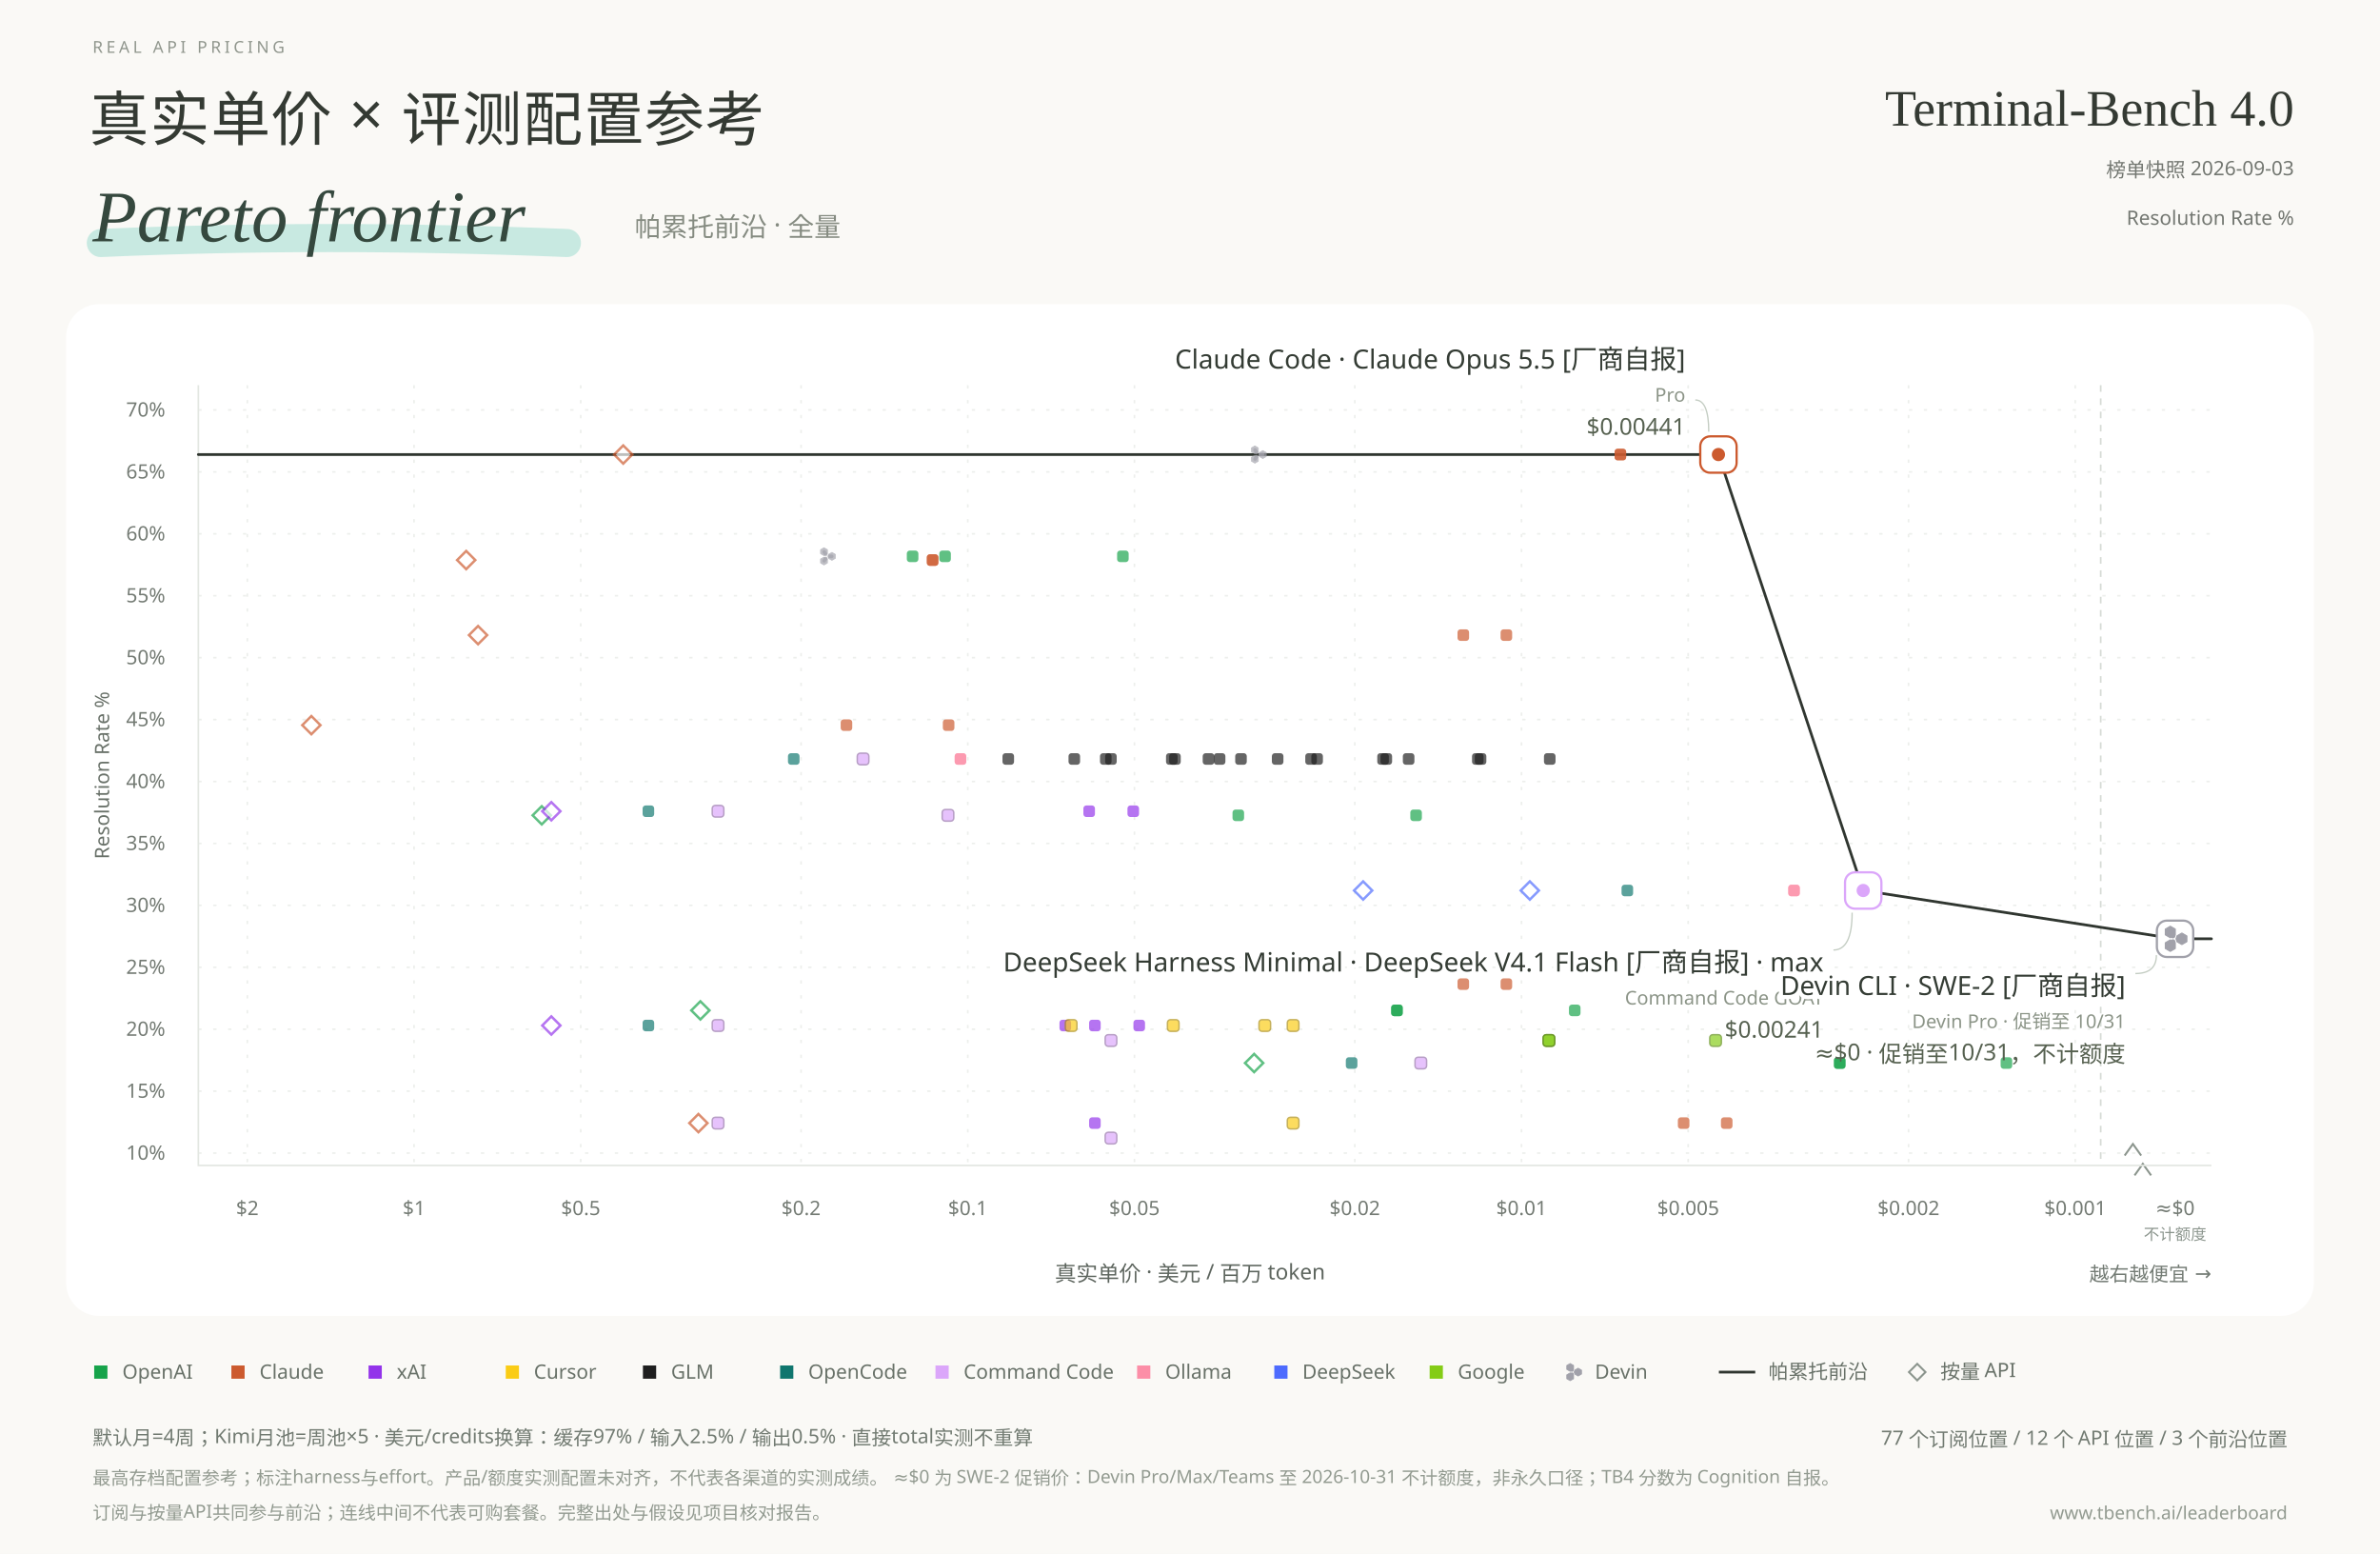
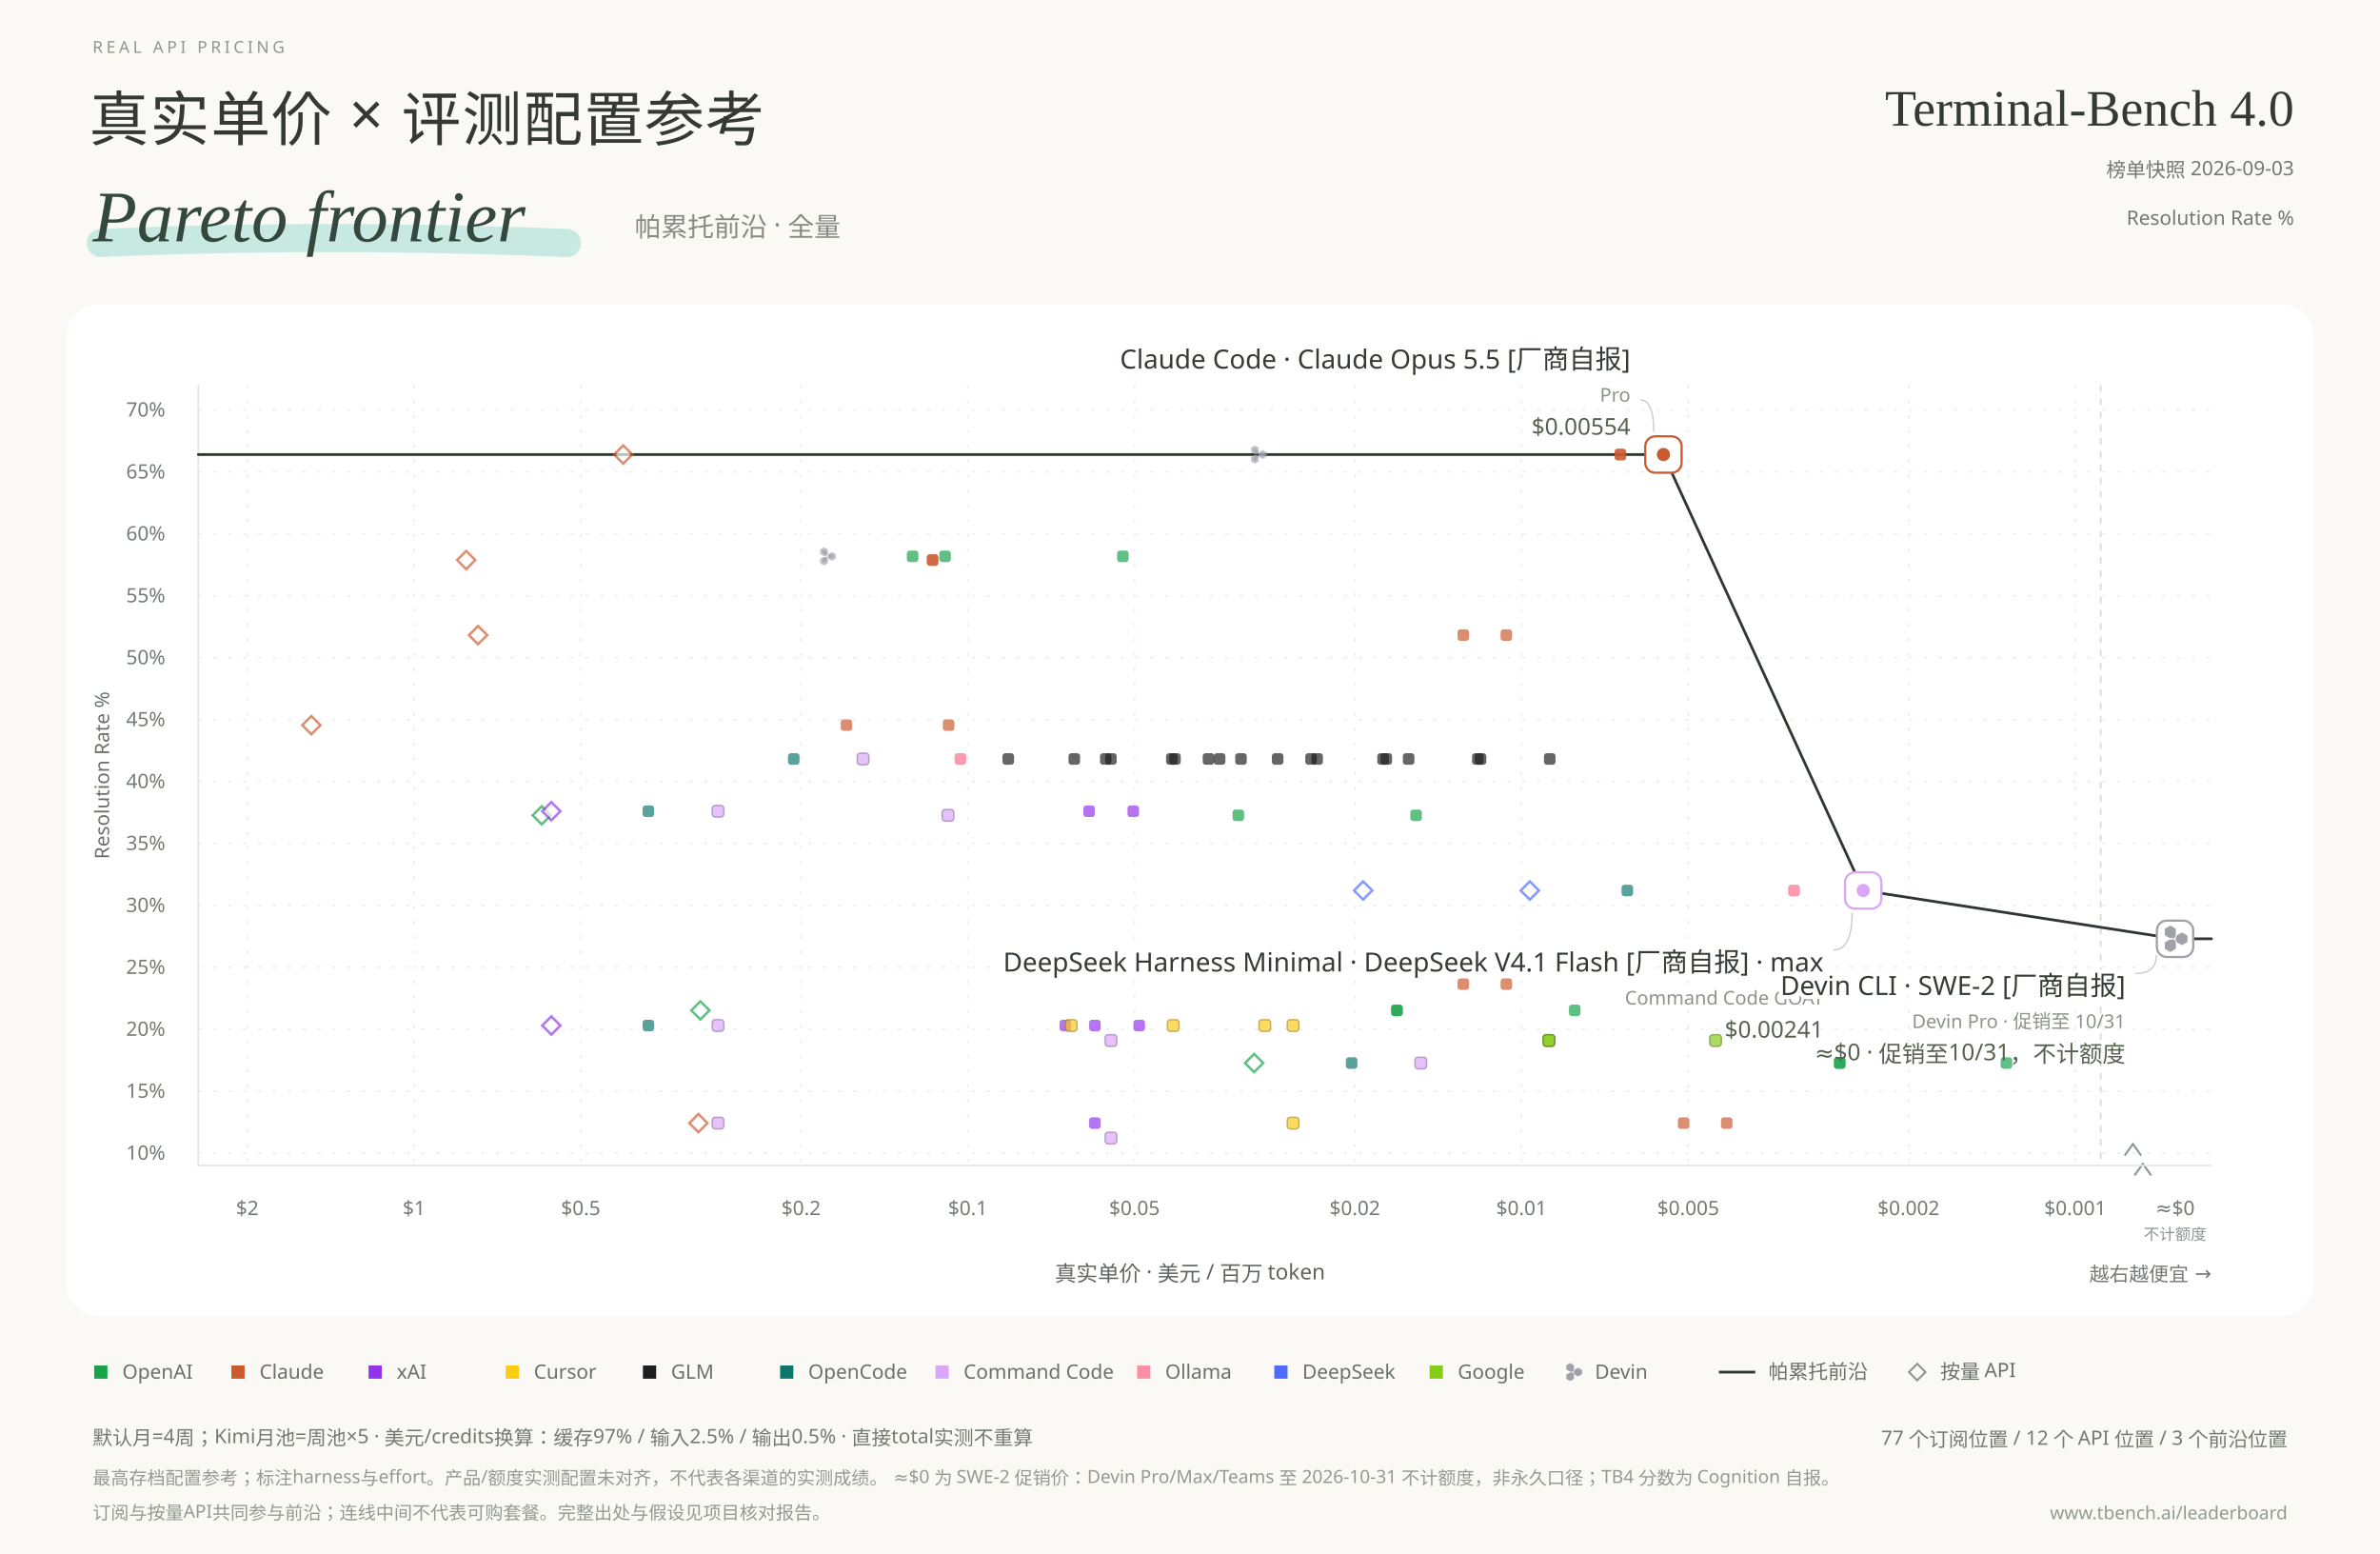
<svg xmlns="http://www.w3.org/2000/svg" width="1440" height="940" viewBox="0 0 1440 940" role="img" aria-labelledby="title desc">
  <style>text{font-family:"Microsoft YaHei","Segoe UI",sans-serif} .serif{font-family:"Times New Roman",serif} .number{font-family:"Segoe UI",sans-serif;font-variant-numeric:tabular-nums} .label-name{paint-order:stroke;stroke:#fff;stroke-width:5px;stroke-linejoin:round} .point:hover{opacity:1}</style>
  <rect width="1440" height="940" fill="#FAF9F6" />
  <text x="56.000" y="32.000" font-size="10" fill="#90968D" text-anchor="start" font-weight="400" letter-spacing="2.1">REAL API PRICING</text>
  <text x="54.000" y="85.000" font-size="36" fill="#343A33" text-anchor="start" font-weight="300" letter-spacing=".8">真实单价 × 评测配置参考</text>
  <path d="M61 147 Q197 141 343 147" stroke="#9FDDD0" stroke-width="17" stroke-linecap="round" opacity=".55" fill="none" />
  <text x="56.000" y="146.000" font-size="44" fill="#35483E" text-anchor="start" font-weight="400" class="serif" font-style="italic">Pareto frontier</text>
  <text x="384.000" y="143.000" font-size="16" fill="#858B81" text-anchor="start" font-weight="300">帕累托前沿 · 全量</text>
  <text x="1388.000" y="76.000" font-size="31" fill="#343A33" text-anchor="end" font-weight="400" class="serif">Terminal-Bench 4.0</text>
  <text x="1388.000" y="107.000" font-size="12" fill="#737771" text-anchor="end" font-weight="400">榜单快照  2026-09-03</text>
  <text x="1388.000" y="136.000" font-size="12" fill="#737771" text-anchor="end" font-weight="400">Resolution Rate %</text>
  <rect x="40" y="184" width="1360" height="612" rx="20" fill="#FFFFFF" />
  <path d="M1255.610 233V705" stroke="#E8EBE7" stroke-dasharray="2 7" opacity=".8" />
  <text x="1255.610" y="735.000" font-size="12" fill="#747B74" text-anchor="middle" font-weight="400" class="number">$0.001</text>
  <path d="M1154.754 233V705" stroke="#E8EBE7" stroke-dasharray="2 7" opacity=".8" />
  <text x="1154.754" y="735.000" font-size="12" fill="#747B74" text-anchor="middle" font-weight="400" class="number">$0.002</text>
  <path d="M1021.430 233V705" stroke="#E8EBE7" stroke-dasharray="2 7" opacity=".8" />
  <text x="1021.430" y="735.000" font-size="12" fill="#747B74" text-anchor="middle" font-weight="400" class="number">$0.005</text>
  <path d="M920.574 233V705" stroke="#E8EBE7" stroke-dasharray="2 7" opacity=".8" />
  <text x="920.574" y="735.000" font-size="12" fill="#747B74" text-anchor="middle" font-weight="400" class="number">$0.01</text>
  <path d="M819.719 233V705" stroke="#E8EBE7" stroke-dasharray="2 7" opacity=".8" />
  <text x="819.719" y="735.000" font-size="12" fill="#747B74" text-anchor="middle" font-weight="400" class="number">$0.02</text>
  <path d="M686.395 233V705" stroke="#E8EBE7" stroke-dasharray="2 7" opacity=".8" />
  <text x="686.395" y="735.000" font-size="12" fill="#747B74" text-anchor="middle" font-weight="400" class="number">$0.05</text>
  <path d="M585.539 233V705" stroke="#E8EBE7" stroke-dasharray="2 7" opacity=".8" />
  <text x="585.539" y="735.000" font-size="12" fill="#747B74" text-anchor="middle" font-weight="400" class="number">$0.1</text>
  <path d="M484.683 233V705" stroke="#E8EBE7" stroke-dasharray="2 7" opacity=".8" />
  <text x="484.683" y="735.000" font-size="12" fill="#747B74" text-anchor="middle" font-weight="400" class="number">$0.2</text>
  <path d="M351.359 233V705" stroke="#E8EBE7" stroke-dasharray="2 7" opacity=".8" />
  <text x="351.359" y="735.000" font-size="12" fill="#747B74" text-anchor="middle" font-weight="400" class="number">$0.5</text>
  <path d="M250.503 233V705" stroke="#E8EBE7" stroke-dasharray="2 7" opacity=".8" />
  <text x="250.503" y="735.000" font-size="12" fill="#747B74" text-anchor="middle" font-weight="400" class="number">$1</text>
  <path d="M149.647 233V705" stroke="#E8EBE7" stroke-dasharray="2 7" opacity=".8" />
  <text x="149.647" y="735.000" font-size="12" fill="#747B74" text-anchor="middle" font-weight="400" class="number">$2</text>
  <path d="M1271.010 233V705" stroke="#D6DBD5" stroke-dasharray="4 4" />
  <path d="M1285.505 699l5 -7 5 7M1291.505 711l5 -7 5 7" stroke="#8B958D" stroke-width="1.2" fill="none" />
  <text x="1316.000" y="735.000" font-size="12" fill="#747B74" text-anchor="middle" font-weight="400" class="number">≈$0</text>
  <text x="1316.000" y="750.000" font-size="9.5" fill="#8B958D" text-anchor="middle" font-weight="400">不计额度</text>
  <path d="M120 697.508H1338" stroke="#E8EBE7" stroke-dasharray="2 7" opacity=".8" />
  <text x="100.000" y="701.508" font-size="12" fill="#747B74" text-anchor="end" font-weight="400" class="number">10%</text>
  <path d="M120 660.048H1338" stroke="#E8EBE7" stroke-dasharray="2 7" opacity=".8" />
  <text x="100.000" y="664.048" font-size="12" fill="#747B74" text-anchor="end" font-weight="400" class="number">15%</text>
  <path d="M120 622.587H1338" stroke="#E8EBE7" stroke-dasharray="2 7" opacity=".8" />
  <text x="100.000" y="626.587" font-size="12" fill="#747B74" text-anchor="end" font-weight="400" class="number">20%</text>
  <path d="M120 585.127H1338" stroke="#E8EBE7" stroke-dasharray="2 7" opacity=".8" />
  <text x="100.000" y="589.127" font-size="12" fill="#747B74" text-anchor="end" font-weight="400" class="number">25%</text>
  <path d="M120 547.667H1338" stroke="#E8EBE7" stroke-dasharray="2 7" opacity=".8" />
  <text x="100.000" y="551.667" font-size="12" fill="#747B74" text-anchor="end" font-weight="400" class="number">30%</text>
  <path d="M120 510.206H1338" stroke="#E8EBE7" stroke-dasharray="2 7" opacity=".8" />
  <text x="100.000" y="514.206" font-size="12" fill="#747B74" text-anchor="end" font-weight="400" class="number">35%</text>
  <path d="M120 472.746H1338" stroke="#E8EBE7" stroke-dasharray="2 7" opacity=".8" />
  <text x="100.000" y="476.746" font-size="12" fill="#747B74" text-anchor="end" font-weight="400" class="number">40%</text>
  <path d="M120 435.286H1338" stroke="#E8EBE7" stroke-dasharray="2 7" opacity=".8" />
  <text x="100.000" y="439.286" font-size="12" fill="#747B74" text-anchor="end" font-weight="400" class="number">45%</text>
  <path d="M120 397.825H1338" stroke="#E8EBE7" stroke-dasharray="2 7" opacity=".8" />
  <text x="100.000" y="401.825" font-size="12" fill="#747B74" text-anchor="end" font-weight="400" class="number">50%</text>
  <path d="M120 360.365H1338" stroke="#E8EBE7" stroke-dasharray="2 7" opacity=".8" />
  <text x="100.000" y="364.365" font-size="12" fill="#747B74" text-anchor="end" font-weight="400" class="number">55%</text>
  <path d="M120 322.905H1338" stroke="#E8EBE7" stroke-dasharray="2 7" opacity=".8" />
  <text x="100.000" y="326.905" font-size="12" fill="#747B74" text-anchor="end" font-weight="400" class="number">60%</text>
  <path d="M120 285.444H1338" stroke="#E8EBE7" stroke-dasharray="2 7" opacity=".8" />
  <text x="100.000" y="289.444" font-size="12" fill="#747B74" text-anchor="end" font-weight="400" class="number">65%</text>
  <path d="M120 247.984H1338" stroke="#E8EBE7" stroke-dasharray="2 7" opacity=".8" />
  <text x="100.000" y="251.984" font-size="12" fill="#747B74" text-anchor="end" font-weight="400" class="number">70%</text>
  <path d="M120 233V705H1338" fill="none" stroke="#E3E7E2" />
  <text x="66.000" y="469.000" font-size="12" fill="#697169" text-anchor="middle" font-weight="400" transform="rotate(-90 66 469.0)">Resolution Rate %</text>
  <text x="720.000" y="775.000" font-size="13" fill="#5D655E" text-anchor="middle" font-weight="400">真实单价 · 美元 / 百万 token</text>
  <text x="1338.000" y="775.000" font-size="12" fill="#737B74" text-anchor="end" font-weight="400">越右越便宜 →</text>
-   <path id="frontier" d="M120.000,274.956 L1039.727,274.956 L1127.320,538.676 L1316.000,567.895 L1338.000,567.895" fill="none" stroke="#303630" stroke-width="1.65" stroke-linecap="round" stroke-linejoin="round" />
+   <path id="frontier" d="M120.000,274.956 L1006.459,274.956 L1127.320,538.676 L1316.000,567.895 L1338.000,567.895" fill="none" stroke="#303630" stroke-width="1.65" stroke-linecap="round" stroke-linejoin="round" />
  <g class="point" data-billing="subscription" data-frontier="false" data-price="0.032467532" data-score="37.27" data-x="749.221" data-y="493.199" transform="translate(749.221 493.199)">
    <rect x="-3.5" y="-3.5" width="7" height="7" rx="1.8" fill="#16A34A" opacity=".68" />
  </g>
  <g class="point" data-billing="subscription" data-frontier="false" data-price="0.015501473" data-score="37.27" data-x="856.793" data-y="493.199" transform="translate(856.793 493.199)">
    <rect x="-3.5" y="-3.5" width="7" height="7" rx="1.8" fill="#16A34A" opacity=".68" />
  </g>
  <g class="point" data-billing="subscription" data-frontier="false" data-price="0.0026627613" data-score="17.27" data-x="1113.109" data-y="643.041" transform="translate(1113.109 643.041)">
    <rect x="-3.5" y="-3.5" width="7" height="7" rx="1.8" fill="#16A34A" opacity=".68" />
  </g>
  <g class="point" data-billing="subscription" data-frontier="false" data-price="0.0026626904" data-score="17.27" data-x="1113.112" data-y="643.041" transform="translate(1113.112 643.041)">
    <rect x="-3.5" y="-3.5" width="7" height="7" rx="1.8" fill="#16A34A" opacity=".68" />
  </g>
  <g class="point" data-billing="subscription" data-frontier="false" data-price="0.0013313629" data-score="17.27" data-x="1213.966" data-y="643.041" transform="translate(1213.966 643.041)">
    <rect x="-3.5" y="-3.5" width="7" height="7" rx="1.8" fill="#16A34A" opacity=".68" />
  </g>
  <g class="point" data-billing="subscription" data-frontier="false" data-price="0.12578616" data-score="58.18" data-x="552.158" data-y="336.540" transform="translate(552.158 336.540)">
    <rect x="-3.5" y="-3.5" width="7" height="7" rx="1.8" fill="#16A34A" opacity=".68" />
  </g>
  <g class="point" data-billing="subscription" data-frontier="false" data-price="0.052465897" data-score="58.18" data-x="679.390" data-y="336.540" transform="translate(679.390 336.540)">
    <rect x="-3.5" y="-3.5" width="7" height="7" rx="1.8" fill="#16A34A" opacity=".68" />
  </g>
  <g class="point" data-billing="subscription" data-frontier="false" data-price="0.1793722" data-score="58.18" data-x="500.522" data-y="336.540" transform="translate(500.522 336.540)">
    <path d="M0.11,-1.63 L-1.97,-0.43 L-4.05,-1.63 L-4.05,-4.03 L-1.97,-5.23 L0.11,-4.03Z M0.11,4.03 L-1.97,5.23 L-4.05,4.03 L-4.05,1.63 L-1.97,0.43 L0.11,1.63Z M4.91,1.20 L2.83,2.40 L0.75,1.20 L0.75,-1.20 L2.83,-2.40 L4.91,-1.20Z" fill="#A1A1AA" opacity="0.68" stroke="#A1A1AA" stroke-width="0.43" stroke-linejoin="round" />
    <path d="M-0.89,-1.27 L-1.87,-2.69 M-0.89,1.27 L-1.87,2.69 M1.27,0.00 L2.69,0.00" stroke="#A1A1AA" stroke-width="2.16" stroke-linecap="round" opacity="0.68" fill="none" />
  </g>
  <g class="point" data-billing="subscription" data-frontier="false" data-price="0.029895366" data-score="66.4" data-x="761.230" data-y="274.956" transform="translate(761.230 274.956)">
    <path d="M0.11,-1.63 L-1.97,-0.43 L-4.05,-1.63 L-4.05,-4.03 L-1.97,-5.23 L0.11,-4.03Z M0.11,4.03 L-1.97,5.23 L-4.05,4.03 L-4.05,1.63 L-1.97,0.43 L0.11,1.63Z M4.91,1.20 L2.83,2.40 L0.75,1.20 L0.75,-1.20 L2.83,-2.40 L4.91,-1.20Z" fill="#A1A1AA" opacity="0.68" stroke="#A1A1AA" stroke-width="0.43" stroke-linejoin="round" />
    <path d="M-0.89,-1.27 L-1.87,-2.69 M-0.89,1.27 L-1.87,2.69 M1.27,0.00 L2.69,0.00" stroke="#A1A1AA" stroke-width="2.16" stroke-linecap="round" opacity="0.68" fill="none" />
  </g>
  <g class="point" data-billing="subscription" data-frontier="false" data-price="0.0089201249" data-score="19.09" data-x="937.202" data-y="629.405" transform="translate(937.202 629.405)">
    <rect x="-3.5" y="-3.5" width="7" height="7" rx="1.8" fill="#84CC16" opacity=".68" stroke="#5A8B0F" stroke-width=".9" />
  </g>
  <g class="point" data-billing="subscription" data-frontier="false" data-price="0.0089236948" data-score="19.09" data-x="937.144" data-y="629.405" transform="translate(937.144 629.405)">
    <rect x="-3.5" y="-3.5" width="7" height="7" rx="1.8" fill="#84CC16" opacity=".68" stroke="#5A8B0F" stroke-width=".9" />
  </g>
  <g class="point" data-billing="subscription" data-frontier="false" data-price="0.0044620705" data-score="19.09" data-x="1037.992" data-y="629.405" transform="translate(1037.992 629.405)">
    <rect x="-3.5" y="-3.5" width="7" height="7" rx="1.8" fill="#84CC16" opacity=".68" stroke="#5A8B0F" stroke-width=".9" />
  </g>
  <g class="point" data-billing="subscription" data-frontier="false" data-price="0.010649627" data-score="51.82" data-x="911.416" data-y="384.190" transform="translate(911.416 384.190)">
    <rect x="-3.5" y="-3.5" width="7" height="7" rx="1.8" fill="#CC5A2E" opacity=".68" />
  </g>
  <g class="point" data-billing="subscription" data-frontier="false" data-price="0.012738854" data-score="51.82" data-x="885.352" data-y="384.190" transform="translate(885.352 384.190)">
    <rect x="-3.5" y="-3.5" width="7" height="7" rx="1.8" fill="#CC5A2E" opacity=".68" />
  </g>
  <g class="point" data-billing="subscription" data-frontier="false" data-price="0.11574074" data-score="57.88" data-x="564.269" data-y="338.788" transform="translate(564.269 338.788)">
    <rect x="-3.5" y="-3.5" width="7" height="7" rx="1.8" fill="#CC5A2E" opacity=".68" />
  </g>
  <g class="point" data-billing="subscription" data-frontier="false" data-price="0.0066291018" data-score="66.4" data-x="980.393" data-y="274.956" transform="translate(980.393 274.956)">
    <rect x="-3.5" y="-3.5" width="7" height="7" rx="1.8" fill="#CC5A2E" opacity=".68" />
  </g>
-   <g class="point" data-billing="subscription" data-frontier="true" data-price="0.0044091711" data-score="66.4" data-x="1039.727" data-y="274.956" transform="translate(1039.727 274.956)">
-     <rect x="-11" y="-11" width="22" height="22" rx="6" fill="#FFF" stroke="#CC5A2E" stroke-width="1.35" />
-     <circle r="4" fill="#CC5A2E" />
-   </g>
  <g class="point" data-billing="subscription" data-frontier="false" data-price="0.058939096" data-score="20.3" data-x="662.462" data-y="620.340" transform="translate(662.462 620.340)">
    <rect x="-3.5" y="-3.5" width="7" height="7" rx="1.8" fill="#9333EA" opacity=".68" />
  </g>
  <g class="point" data-billing="subscription" data-frontier="false" data-price="0.049019608" data-score="20.3" data-x="689.276" data-y="620.340" transform="translate(689.276 620.340)">
    <rect x="-3.5" y="-3.5" width="7" height="7" rx="1.8" fill="#9333EA" opacity=".68" />
  </g>
  <g class="point" data-billing="subscription" data-frontier="false" data-price="0.066666667" data-score="20.3" data-x="644.536" data-y="620.340" transform="translate(644.536 620.340)">
    <rect x="-3.5" y="-3.5" width="7" height="7" rx="1.8" fill="#9333EA" opacity=".68" />
  </g>
  <g class="point" data-billing="subscription" data-frontier="false" data-price="0.060362173" data-score="37.6" data-x="658.990" data-y="490.727" transform="translate(658.990 490.727)">
    <rect x="-3.5" y="-3.5" width="7" height="7" rx="1.8" fill="#9333EA" opacity=".68" />
  </g>
  <g class="point" data-billing="subscription" data-frontier="false" data-price="0.050251256" data-score="37.6" data-x="685.665" data-y="490.727" transform="translate(685.665 490.727)">
    <rect x="-3.5" y="-3.5" width="7" height="7" rx="1.8" fill="#9333EA" opacity=".68" />
  </g>
  <g class="point" data-billing="subscription" data-frontier="false" data-price="0.025849813" data-score="20.3" data-x="782.386" data-y="620.340" transform="translate(782.386 620.340)">
    <rect x="-3.5" y="-3.5" width="7" height="7" rx="1.8" fill="#FACC15" opacity=".68" stroke="#AA8B0E" stroke-width=".9" />
  </g>
  <g class="point" data-billing="subscription" data-frontier="false" data-price="0.065061809" data-score="20.3" data-x="648.081" data-y="620.340" transform="translate(648.081 620.340)">
    <rect x="-3.5" y="-3.5" width="7" height="7" rx="1.8" fill="#FACC15" opacity=".68" stroke="#AA8B0E" stroke-width=".9" />
  </g>
  <g class="point" data-billing="subscription" data-frontier="false" data-price="0.042553191" data-score="20.3" data-x="709.860" data-y="620.340" transform="translate(709.860 620.340)">
    <rect x="-3.5" y="-3.5" width="7" height="7" rx="1.8" fill="#FACC15" opacity=".68" stroke="#AA8B0E" stroke-width=".9" />
  </g>
  <g class="point" data-billing="subscription" data-frontier="false" data-price="0.029081039" data-score="20.3" data-x="765.249" data-y="620.340" transform="translate(765.249 620.340)">
    <rect x="-3.5" y="-3.5" width="7" height="7" rx="1.8" fill="#FACC15" opacity=".68" stroke="#AA8B0E" stroke-width=".9" />
  </g>
  <g class="point" data-billing="subscription" data-frontier="false" data-price="0.084502269" data-score="41.82" data-x="610.041" data-y="459.110" transform="translate(610.041 459.110)">
    <rect x="-3.5" y="-3.5" width="7" height="7" rx="1.8" fill="#1E1E1E" opacity=".68" />
  </g>
  <g class="point" data-billing="subscription" data-frontier="false" data-price="0.056334846" data-score="41.82" data-x="669.037" data-y="459.110" transform="translate(669.037 459.110)">
    <rect x="-3.5" y="-3.5" width="7" height="7" rx="1.8" fill="#1E1E1E" opacity=".68" />
  </g>
  <g class="point" data-billing="subscription" data-frontier="false" data-price="0.042251135" data-score="41.82" data-x="710.896" data-y="459.110" transform="translate(710.896 459.110)">
    <rect x="-3.5" y="-3.5" width="7" height="7" rx="1.8" fill="#1E1E1E" opacity=".68" />
  </g>
  <g class="point" data-billing="subscription" data-frontier="false" data-price="0.035089925" data-score="41.82" data-x="737.919" data-y="459.110" transform="translate(737.919 459.110)">
    <rect x="-3.5" y="-3.5" width="7" height="7" rx="1.8" fill="#1E1E1E" opacity=".68" />
  </g>
  <g class="point" data-billing="subscription" data-frontier="false" data-price="0.023393284" data-score="41.82" data-x="796.916" data-y="459.110" transform="translate(796.916 459.110)">
    <rect x="-3.5" y="-3.5" width="7" height="7" rx="1.8" fill="#1E1E1E" opacity=".68" />
  </g>
  <g class="point" data-billing="subscription" data-frontier="false" data-price="0.017544963" data-score="41.82" data-x="838.775" data-y="459.110" transform="translate(838.775 459.110)">
    <rect x="-3.5" y="-3.5" width="7" height="7" rx="1.8" fill="#1E1E1E" opacity=".68" />
  </g>
  <g class="point" data-billing="subscription" data-frontier="false" data-price="0.064212177" data-score="41.82" data-x="649.994" data-y="459.110" transform="translate(649.994 459.110)">
    <rect x="-3.5" y="-3.5" width="7" height="7" rx="1.8" fill="#1E1E1E" opacity=".68" />
  </g>
  <g class="point" data-billing="subscription" data-frontier="false" data-price="0.042808118" data-score="41.82" data-x="708.991" data-y="459.110" transform="translate(708.991 459.110)">
    <rect x="-3.5" y="-3.5" width="7" height="7" rx="1.8" fill="#1E1E1E" opacity=".68" />
  </g>
  <g class="point" data-billing="subscription" data-frontier="false" data-price="0.032106088" data-score="41.82" data-x="750.850" data-y="459.110" transform="translate(750.850 459.110)">
    <rect x="-3.5" y="-3.5" width="7" height="7" rx="1.8" fill="#1E1E1E" opacity=".68" />
  </g>
  <g class="point" data-billing="subscription" data-frontier="false" data-price="0.01778367" data-score="41.82" data-x="836.808" data-y="459.110" transform="translate(836.808 459.110)">
    <rect x="-3.5" y="-3.5" width="7" height="7" rx="1.8" fill="#1E1E1E" opacity=".68" />
  </g>
  <g class="point" data-billing="subscription" data-frontier="false" data-price="0.01185578" data-score="41.82" data-x="895.805" data-y="459.110" transform="translate(895.805 459.110)">
    <rect x="-3.5" y="-3.5" width="7" height="7" rx="1.8" fill="#1E1E1E" opacity=".68" />
  </g>
  <g class="point" data-billing="subscription" data-frontier="false" data-price="0.0088918349" data-score="41.82" data-x="937.664" data-y="459.110" transform="translate(937.664 459.110)">
    <rect x="-3.5" y="-3.5" width="7" height="7" rx="1.8" fill="#1E1E1E" opacity=".68" />
  </g>
  <g class="point" data-billing="subscription" data-frontier="false" data-price="0.055141311" data-score="41.82" data-x="672.153" data-y="459.110" transform="translate(672.153 459.110)">
    <rect x="-3.5" y="-3.5" width="7" height="7" rx="1.8" fill="#1E1E1E" opacity=".68" />
  </g>
  <g class="point" data-billing="subscription" data-frontier="false" data-price="0.036752379" data-score="41.82" data-x="731.184" data-y="459.110" transform="translate(731.184 459.110)">
    <rect x="-3.5" y="-3.5" width="7" height="7" rx="1.8" fill="#1E1E1E" opacity=".68" />
  </g>
  <g class="point" data-billing="subscription" data-frontier="false" data-price="0.027565877" data-score="41.82" data-x="773.034" data-y="459.110" transform="translate(773.034 459.110)">
    <rect x="-3.5" y="-3.5" width="7" height="7" rx="1.8" fill="#1E1E1E" opacity=".68" />
  </g>
  <g class="point" data-billing="subscription" data-frontier="false" data-price="0.023990051" data-score="41.82" data-x="793.250" data-y="459.110" transform="translate(793.250 459.110)">
    <rect x="-3.5" y="-3.5" width="7" height="7" rx="1.8" fill="#1E1E1E" opacity=".68" />
  </g>
  <g class="point" data-billing="subscription" data-frontier="false" data-price="0.015989671" data-score="41.82" data-x="852.281" data-y="459.110" transform="translate(852.281 459.110)">
    <rect x="-3.5" y="-3.5" width="7" height="7" rx="1.8" fill="#1E1E1E" opacity=".68" />
  </g>
  <g class="point" data-billing="subscription" data-frontier="false" data-price="0.011992946" data-score="41.82" data-x="894.131" data-y="459.110" transform="translate(894.131 459.110)">
    <rect x="-3.5" y="-3.5" width="7" height="7" rx="1.8" fill="#1E1E1E" opacity=".68" />
  </g>
  <g class="point" data-billing="subscription" data-frontier="false" data-price="0.37735849" data-score="20.3" data-x="392.306" data-y="620.340" transform="translate(392.306 620.340)">
    <rect x="-3.5" y="-3.5" width="7" height="7" rx="1.8" fill="#0F766E" opacity=".68" />
  </g>
  <g class="point" data-billing="subscription" data-frontier="false" data-price="0.37735849" data-score="37.6" data-x="392.306" data-y="490.727" transform="translate(392.306 490.727)">
    <rect x="-3.5" y="-3.5" width="7" height="7" rx="1.8" fill="#0F766E" opacity=".68" />
  </g>
  <g class="point" data-billing="subscription" data-frontier="false" data-price="0.020267531" data-score="17.27" data-x="817.785" data-y="643.041" transform="translate(817.785 643.041)">
    <rect x="-3.5" y="-3.5" width="7" height="7" rx="1.8" fill="#0F766E" opacity=".68" />
  </g>
  <g class="point" data-billing="subscription" data-frontier="false" data-price="0.20618557" data-score="41.82" data-x="480.251" data-y="459.110" transform="translate(480.251 459.110)">
    <rect x="-3.5" y="-3.5" width="7" height="7" rx="1.8" fill="#0F766E" opacity=".68" />
  </g>
  <g class="point" data-billing="subscription" data-frontier="false" data-price="0.0064399794" data-score="31.2" data-x="984.605" data-y="538.676" transform="translate(984.605 538.676)">
    <rect x="-3.5" y="-3.5" width="7" height="7" rx="1.8" fill="#0F766E" opacity=".68" />
  </g>
  <g class="point" data-billing="subscription" data-frontier="false" data-price="0.10857763" data-score="37.27" data-x="573.565" data-y="493.199" transform="translate(573.565 493.199)">
    <rect x="-3.5" y="-3.5" width="7" height="7" rx="1.8" fill="#DBA6FA" opacity=".68" stroke="#9571AA" stroke-width=".9" />
  </g>
  <g class="point" data-billing="subscription" data-frontier="true" data-price="0.0024149923" data-score="31.2" data-x="1127.320" data-y="538.676" transform="translate(1127.320 538.676)">
    <rect x="-11" y="-11" width="22" height="22" rx="6" fill="#FFF" stroke="#DBA6FA" stroke-width="1.35" />
    <circle r="4" fill="#DBA6FA" />
  </g>
  <g class="point" data-billing="subscription" data-frontier="false" data-price="0.055126792" data-score="19.09" data-x="672.192" data-y="629.405" transform="translate(672.192 629.405)">
    <rect x="-3.5" y="-3.5" width="7" height="7" rx="1.8" fill="#DBA6FA" opacity=".68" stroke="#9571AA" stroke-width=".9" />
  </g>
  <g class="point" data-billing="subscription" data-frontier="false" data-price="0.015199878" data-score="17.27" data-x="859.652" data-y="643.041" transform="translate(859.652 643.041)">
    <rect x="-3.5" y="-3.5" width="7" height="7" rx="1.8" fill="#DBA6FA" opacity=".68" stroke="#9571AA" stroke-width=".9" />
  </g>
  <g class="point" data-billing="subscription" data-frontier="false" data-price="0.28248588" data-score="37.6" data-x="434.439" data-y="490.727" transform="translate(434.439 490.727)">
    <rect x="-3.5" y="-3.5" width="7" height="7" rx="1.8" fill="#DBA6FA" opacity=".68" stroke="#9571AA" stroke-width=".9" />
  </g>
  <g class="point" data-billing="subscription" data-frontier="false" data-price="0.15455951" data-score="41.82" data-x="522.185" data-y="459.110" transform="translate(522.185 459.110)">
    <rect x="-3.5" y="-3.5" width="7" height="7" rx="1.8" fill="#DBA6FA" opacity=".68" stroke="#9571AA" stroke-width=".9" />
  </g>
  <g class="point" data-billing="subscription" data-frontier="false" data-price="0.28248588" data-score="12.42" data-x="434.439" data-y="679.377" transform="translate(434.439 679.377)">
    <rect x="-3.5" y="-3.5" width="7" height="7" rx="1.8" fill="#DBA6FA" opacity=".68" stroke="#9571AA" stroke-width=".9" />
  </g>
  <g class="point" data-billing="subscription" data-frontier="false" data-price="0.28248588" data-score="20.3" data-x="434.439" data-y="620.340" transform="translate(434.439 620.340)">
    <rect x="-3.5" y="-3.5" width="7" height="7" rx="1.8" fill="#DBA6FA" opacity=".68" stroke="#9571AA" stroke-width=".9" />
  </g>
  <g class="point" data-billing="subscription" data-frontier="false" data-price="0.055126792" data-score="11.21" data-x="672.192" data-y="688.443" transform="translate(672.192 688.443)">
    <rect x="-3.5" y="-3.5" width="7" height="7" rx="1.8" fill="#DBA6FA" opacity=".68" stroke="#9571AA" stroke-width=".9" />
  </g>
  <g class="point" data-billing="subscription" data-frontier="false" data-price="0.0032199897" data-score="31.2" data-x="1085.461" data-y="538.676" transform="translate(1085.461 538.676)">
    <rect x="-3.5" y="-3.5" width="7" height="7" rx="1.8" fill="#FC8EA7" opacity=".68" />
  </g>
  <g class="point" data-billing="subscription" data-frontier="false" data-price="0.10309278" data-score="41.82" data-x="581.107" data-y="459.110" transform="translate(581.107 459.110)">
    <rect x="-3.5" y="-3.5" width="7" height="7" rx="1.8" fill="#FC8EA7" opacity=".68" />
  </g>
  <g class="point" data-billing="subscription" data-frontier="false" data-price="0.0032200001" data-score="31.2" data-x="1085.460" data-y="538.676" transform="translate(1085.460 538.676)">
    <rect x="-3.5" y="-3.5" width="7" height="7" rx="1.8" fill="#FC8EA7" opacity=".68" />
  </g>
  <g class="point" data-billing="subscription" data-frontier="false" data-price="0.10307153" data-score="41.82" data-x="581.137" data-y="459.110" transform="translate(581.137 459.110)">
    <rect x="-3.5" y="-3.5" width="7" height="7" rx="1.8" fill="#FC8EA7" opacity=".68" />
  </g>
  <g class="point" data-billing="subscription" data-frontier="false" data-price="0.016785564" data-score="21.52" data-x="845.213" data-y="611.199" transform="translate(845.213 611.199)">
    <rect x="-3.5" y="-3.5" width="7" height="7" rx="1.8" fill="#16A34A" opacity=".68" />
  </g>
  <g class="point" data-billing="subscription" data-frontier="false" data-price="0.016785846" data-score="21.52" data-x="845.210" data-y="611.199" transform="translate(845.210 611.199)">
    <rect x="-3.5" y="-3.5" width="7" height="7" rx="1.8" fill="#16A34A" opacity=".68" />
  </g>
  <g class="point" data-billing="subscription" data-frontier="false" data-price="0.0080143617" data-score="21.52" data-x="952.782" data-y="611.199" transform="translate(952.782 611.199)">
    <rect x="-3.5" y="-3.5" width="7" height="7" rx="1.8" fill="#16A34A" opacity=".68" />
  </g>
  <g class="point" data-billing="subscription" data-frontier="false" data-price="0.0042598509" data-score="12.42" data-x="1044.740" data-y="679.377" transform="translate(1044.740 679.377)">
    <rect x="-3.5" y="-3.5" width="7" height="7" rx="1.8" fill="#CC5A2E" opacity=".68" />
  </g>
  <g class="point" data-billing="subscription" data-frontier="false" data-price="0.010649627" data-score="23.64" data-x="911.416" data-y="595.316" transform="translate(911.416 595.316)">
    <rect x="-3.5" y="-3.5" width="7" height="7" rx="1.8" fill="#CC5A2E" opacity=".68" />
  </g>
  <g class="point" data-billing="subscription" data-frontier="false" data-price="0.0050955414" data-score="12.42" data-x="1018.676" data-y="679.377" transform="translate(1018.676 679.377)">
    <rect x="-3.5" y="-3.5" width="7" height="7" rx="1.8" fill="#CC5A2E" opacity=".68" />
  </g>
  <g class="point" data-billing="subscription" data-frontier="false" data-price="0.012738854" data-score="23.64" data-x="885.352" data-y="595.316" transform="translate(885.352 595.316)">
    <rect x="-3.5" y="-3.5" width="7" height="7" rx="1.8" fill="#CC5A2E" opacity=".68" />
  </g>
  <g class="point" data-billing="subscription" data-frontier="false" data-price="0.16560404" data-score="44.55" data-x="512.142" data-y="438.657" transform="translate(512.142 438.657)">
    <rect x="-3.5" y="-3.5" width="7" height="7" rx="1.8" fill="#CC5A2E" opacity=".68" />
  </g>
  <g class="point" data-billing="subscription" data-frontier="false" data-price="0.1082837" data-score="44.55" data-x="573.959" data-y="438.657" transform="translate(573.959 438.657)">
    <rect x="-3.5" y="-3.5" width="7" height="7" rx="1.8" fill="#CC5A2E" opacity=".68" />
  </g>
  <g class="point" data-billing="subscription" data-frontier="false" data-price="0.11575414" data-score="57.88" data-x="564.252" data-y="338.788" transform="translate(564.252 338.788)">
    <rect x="-3.5" y="-3.5" width="7" height="7" rx="1.8" fill="#CC5A2E" opacity=".68" />
+   </g>
+   <g class="point" data-billing="subscription" data-frontier="true" data-price="0.0055418549" data-score="66.4" data-x="1006.459" data-y="274.956" transform="translate(1006.459 274.956)">
+     <rect x="-11" y="-11" width="22" height="22" rx="6" fill="#FFF" stroke="#CC5A2E" stroke-width="1.35" />
+     <circle r="4" fill="#CC5A2E" />
  </g>
  <g class="point" data-billing="subscription" data-frontier="false" data-price="0.0066290139" data-score="66.4" data-x="980.395" data-y="274.956" transform="translate(980.395 274.956)">
    <rect x="-3.5" y="-3.5" width="7" height="7" rx="1.8" fill="#CC5A2E" opacity=".68" />
  </g>
  <g class="point" data-billing="subscription" data-frontier="false" data-price="0.10989011" data-score="58.18" data-x="571.816" data-y="336.540" transform="translate(571.816 336.540)">
    <rect x="-3.5" y="-3.5" width="7" height="7" rx="1.8" fill="#16A34A" opacity=".68" />
  </g>
  <g class="point" data-billing="subscription" data-frontier="false" data-price="0.025849813" data-score="12.42" data-x="782.386" data-y="679.377" transform="translate(782.386 679.377)">
    <rect x="-3.5" y="-3.5" width="7" height="7" rx="1.8" fill="#FACC15" opacity=".68" stroke="#AA8B0E" stroke-width=".9" />
  </g>
  <g class="point" data-billing="subscription" data-frontier="false" data-price="0.058939096" data-score="12.42" data-x="662.462" data-y="679.377" transform="translate(662.462 679.377)">
    <rect x="-3.5" y="-3.5" width="7" height="7" rx="1.8" fill="#9333EA" opacity=".68" />
  </g>
  <g class="point" data-billing="subscription" data-frontier="true" data-price="0.0" data-score="27.3" data-x="1316.000" data-y="567.895" transform="translate(1316.000 567.895)">
    <rect x="-11" y="-11" width="22" height="22" rx="6" fill="#FFF" stroke="#A1A1AA" stroke-width="1.35" />
    <path d="M0.16,-2.38 L-2.87,-0.63 L-5.90,-2.38 L-5.90,-5.88 L-2.87,-7.63 L0.16,-5.88Z M0.16,5.88 L-2.87,7.63 L-5.90,5.88 L-5.90,2.38 L-2.87,0.63 L0.16,2.38Z M7.16,1.75 L4.13,3.50 L1.10,1.75 L1.10,-1.75 L4.13,-3.50 L7.16,-1.75Z" fill="#A1A1AA" opacity="1.0" stroke="#A1A1AA" stroke-width="0.63" stroke-linejoin="round" />
    <path d="M-1.29,-1.86 L-2.73,-3.92 M-1.29,1.86 L-2.73,3.92 M1.86,0.00 L3.92,0.00" stroke="#A1A1AA" stroke-width="3.15" stroke-linecap="round" opacity="1.0" fill="none" />
  </g>
  <g class="point" data-billing="metered" data-frontier="false" data-price="0.00966" data-score="31.2" data-x="925.608" data-y="538.676" transform="translate(925.608 538.676)">
    <path d="M0 -5.5L5.5 0 0 5.5 -5.5 0Z" fill="white" stroke="#4D6BFE" stroke-width="1.5" opacity=".68" />
  </g>
  <g class="point" data-billing="metered" data-frontier="false" data-price="0.01932" data-score="31.2" data-x="824.752" data-y="538.676" transform="translate(824.752 538.676)">
    <path d="M0 -5.5L5.5 0 0 5.5 -5.5 0Z" fill="white" stroke="#4D6BFE" stroke-width="1.5" opacity=".68" />
  </g>
  <g class="point" data-billing="metered" data-frontier="false" data-price="0.588" data-score="37.27" data-x="327.770" data-y="493.199" transform="translate(327.770 493.199)">
    <path d="M0 -5.5L5.5 0 0 5.5 -5.5 0Z" fill="white" stroke="#16A34A" stroke-width="1.5" opacity=".68" />
  </g>
  <g class="point" data-billing="metered" data-frontier="false" data-price="0.565" data-score="20.3" data-x="333.576" data-y="620.340" transform="translate(333.576 620.340)">
    <path d="M0 -5.5L5.5 0 0 5.5 -5.5 0Z" fill="white" stroke="#9333EA" stroke-width="1.5" opacity=".68" />
  </g>
  <g class="point" data-billing="metered" data-frontier="false" data-price="0.565" data-score="37.6" data-x="333.576" data-y="490.727" transform="translate(333.576 490.727)">
    <path d="M0 -5.5L5.5 0 0 5.5 -5.5 0Z" fill="white" stroke="#9333EA" stroke-width="1.5" opacity=".68" />
  </g>
  <g class="point" data-billing="metered" data-frontier="false" data-price="0.76625" data-score="51.82" data-x="289.243" data-y="384.190" transform="translate(289.243 384.190)">
    <path d="M0 -5.5L5.5 0 0 5.5 -5.5 0Z" fill="white" stroke="#CC5A2E" stroke-width="1.5" opacity=".68" />
  </g>
  <g class="point" data-billing="metered" data-frontier="false" data-price="0.3065" data-score="12.42" data-x="422.567" data-y="679.377" transform="translate(422.567 679.377)">
    <path d="M0 -5.5L5.5 0 0 5.5 -5.5 0Z" fill="white" stroke="#CC5A2E" stroke-width="1.5" opacity=".68" />
  </g>
  <g class="point" data-billing="metered" data-frontier="false" data-price="1.5325" data-score="44.55" data-x="188.387" data-y="438.657" transform="translate(188.387 438.657)">
    <path d="M0 -5.5L5.5 0 0 5.5 -5.5 0Z" fill="white" stroke="#CC5A2E" stroke-width="1.5" opacity=".68" />
  </g>
  <g class="point" data-billing="metered" data-frontier="false" data-price="0.805" data-score="57.88" data-x="282.065" data-y="338.788" transform="translate(282.065 338.788)">
    <path d="M0 -5.5L5.5 0 0 5.5 -5.5 0Z" fill="white" stroke="#CC5A2E" stroke-width="1.5" opacity=".68" />
  </g>
  <g class="point" data-billing="metered" data-frontier="false" data-price="0.419" data-score="66.4" data-x="377.075" data-y="274.956" transform="translate(377.075 274.956)">
    <path d="M0 -5.5L5.5 0 0 5.5 -5.5 0Z" fill="white" stroke="#CC5A2E" stroke-width="1.5" opacity=".68" />
  </g>
  <g class="point" data-billing="metered" data-frontier="false" data-price="0.304" data-score="21.52" data-x="423.759" data-y="611.199" transform="translate(423.759 611.199)">
    <path d="M0 -5.5L5.5 0 0 5.5 -5.5 0Z" fill="white" stroke="#16A34A" stroke-width="1.5" opacity=".68" />
  </g>
  <g class="point" data-billing="metered" data-frontier="false" data-price="0.0304" data-score="17.27" data-x="758.795" data-y="643.041" transform="translate(758.795 643.041)">
    <path d="M0 -5.5L5.5 0 0 5.5 -5.5 0Z" fill="white" stroke="#16A34A" stroke-width="1.5" opacity=".68" />
  </g>
  <g class="front-label" data-model="claude-opus-5.5">
-     <path d="M1033.869,261.147Q1033.869,241.956 1025.727,241.956" stroke="#C4CDC3" stroke-width=".8" fill="none" />
-     <text x="1019.727" y="222.956" font-size="16" fill="#343C34" text-anchor="end" font-weight="400" class="label-name">Claude Code · Claude Opus 5.5 [厂商自报]</text>
-     <text x="1019.727" y="242.956" font-size="11.5" fill="#8B9487" text-anchor="end" font-weight="400">Pro</text>
-     <text x="1019.727" y="262.956" font-size="14" fill="#566150" text-anchor="end" font-weight="400" class="number">$0.00441</text>
+     <path d="M1000.601,261.147Q1000.601,241.956 992.459,241.956" stroke="#C4CDC3" stroke-width=".8" fill="none" />
+     <text x="986.459" y="222.956" font-size="16" fill="#343C34" text-anchor="end" font-weight="400" class="label-name">Claude Code · Claude Opus 5.5 [厂商自报]</text>
+     <text x="986.459" y="242.956" font-size="11.5" fill="#8B9487" text-anchor="end" font-weight="400">Pro</text>
+     <text x="986.459" y="262.956" font-size="14" fill="#566150" text-anchor="end" font-weight="400" class="number">$0.00554</text>
  </g>
  <g class="front-label" data-model="deepseek-v4.1-flash">
    <path d="M1120.611,552.093Q1120.611,574.676 1109.320,574.676" stroke="#C4CDC3" stroke-width=".8" fill="none" />
    <text x="1103.320" y="587.676" font-size="16" fill="#343C34" text-anchor="end" font-weight="400" class="label-name">DeepSeek Harness Minimal · DeepSeek V4.1 Flash [厂商自报] · max</text>
    <text x="1103.320" y="607.676" font-size="11.5" fill="#8B9487" text-anchor="end" font-weight="400">Command Code GOAT</text>
    <text x="1103.320" y="627.676" font-size="14" fill="#566150" text-anchor="end" font-weight="400" class="number">$0.00241</text>
  </g>
  <g class="front-label" data-model="swe-2">
    <path d="M1304.711,577.773Q1304.711,588.895 1292.000,588.895" stroke="#C4CDC3" stroke-width=".8" fill="none" />
    <text x="1286.000" y="601.895" font-size="16" fill="#343C34" text-anchor="end" font-weight="400" class="label-name">Devin CLI · SWE-2 [厂商自报]</text>
    <text x="1286.000" y="621.895" font-size="11.5" fill="#8B9487" text-anchor="end" font-weight="400">Devin Pro · 促销至 10/31</text>
    <text x="1286.000" y="641.895" font-size="14" fill="#566150" text-anchor="end" font-weight="400" class="number">≈$0 · 促销至10/31，不计额度</text>
  </g>
  <rect x="57" y="826" width="8" height="8" fill="#16A34A" />
  <text x="74.000" y="834.000" font-size="12" fill="#687168" text-anchor="start" font-weight="400">OpenAI</text>
  <rect x="140" y="826" width="8" height="8" fill="#CC5A2E" />
  <text x="157.000" y="834.000" font-size="12" fill="#687168" text-anchor="start" font-weight="400">Claude</text>
  <rect x="223" y="826" width="8" height="8" fill="#9333EA" />
  <text x="240.000" y="834.000" font-size="12" fill="#687168" text-anchor="start" font-weight="400">xAI</text>
  <rect x="306" y="826" width="8" height="8" fill="#FACC15" />
  <text x="323.000" y="834.000" font-size="12" fill="#687168" text-anchor="start" font-weight="400">Cursor</text>
  <rect x="389" y="826" width="8" height="8" fill="#1E1E1E" />
  <text x="406.000" y="834.000" font-size="12" fill="#687168" text-anchor="start" font-weight="400">GLM</text>
  <rect x="472" y="826" width="8" height="8" fill="#0F766E" />
  <text x="489.000" y="834.000" font-size="12" fill="#687168" text-anchor="start" font-weight="400">OpenCode</text>
  <rect x="566" y="826" width="8" height="8" fill="#DBA6FA" />
  <text x="583.000" y="834.000" font-size="12" fill="#687168" text-anchor="start" font-weight="400">Command Code</text>
  <rect x="688" y="826" width="8" height="8" fill="#FC8EA7" />
  <text x="705.000" y="834.000" font-size="12" fill="#687168" text-anchor="start" font-weight="400">Ollama</text>
  <rect x="771" y="826" width="8" height="8" fill="#4D6BFE" />
  <text x="788.000" y="834.000" font-size="12" fill="#687168" text-anchor="start" font-weight="400">DeepSeek</text>
  <rect x="865" y="826" width="8" height="8" fill="#84CC16" />
  <text x="882.000" y="834.000" font-size="12" fill="#687168" text-anchor="start" font-weight="400">Google</text>
  <path d="M952.11,828.37 L950.03,829.57 L947.95,828.37 L947.95,825.97 L950.03,824.77 L952.11,825.97Z M952.11,834.03 L950.03,835.23 L947.95,834.03 L947.95,831.63 L950.03,830.43 L952.11,831.63Z M956.91,831.20 L954.83,832.40 L952.75,831.20 L952.75,828.80 L954.83,827.60 L956.91,828.80Z" fill="#A1A1AA" opacity="1.0" stroke="#A1A1AA" stroke-width="0.43" stroke-linejoin="round" />
  <path d="M951.11,828.73 L950.13,827.31 M951.11,831.27 L950.13,832.69 M953.27,830.00 L954.69,830.00" stroke="#A1A1AA" stroke-width="2.16" stroke-linecap="round" opacity="1.0" fill="none" />
  <text x="965.000" y="834.000" font-size="12" fill="#687168" text-anchor="start" font-weight="400">Devin</text>
  <path d="M1040 830h22" stroke="#303630" stroke-width="1.65" />
  <text x="1070.000" y="834.000" font-size="12" fill="#687168" text-anchor="start" font-weight="400">帕累托前沿</text>
  <path d="M1160 825l5 5-5 5-5-5Z" fill="none" stroke="#8B958D" stroke-width="1.2" />
  <text x="1174.000" y="834.000" font-size="12" fill="#687168" text-anchor="start" font-weight="400">按量 API</text>
  <text x="56.000" y="874.000" font-size="12" fill="#727B72" text-anchor="start" font-weight="400">默认月=4周；Kimi月池=周池×5 · 美元/credits换算：缓存97% / 输入2.5% / 输出0.5% · 直接total实测不重算</text>
  <text x="1384.000" y="874.000" font-size="12" fill="#727B72" text-anchor="end" font-weight="400">77 个订阅位置 / 12 个 API 位置 / 3 个前沿位置</text>
  <text x="56.000" y="898.000" font-size="11" fill="#929A90" text-anchor="start" font-weight="400">最高存档配置参考；标注harness与effort。产品/额度实测配置未对齐，不代表各渠道的实测成绩。 ≈$0 为 SWE-2 促销价：Devin Pro/Max/Teams 至 2026-10-31 不计额度，非永久口径；TB4 分数为 Cognition 自报。</text>
  <text x="56.000" y="919.000" font-size="11" fill="#929A90" text-anchor="start" font-weight="400">订阅与按量API共同参与前沿；连线中间不代表可购套餐。完整出处与假设见项目核对报告。</text>
  <text x="1384.000" y="919.000" font-size="11" fill="#929A90" text-anchor="end" font-weight="400">www.tbench.ai/leaderboard</text>
</svg>
